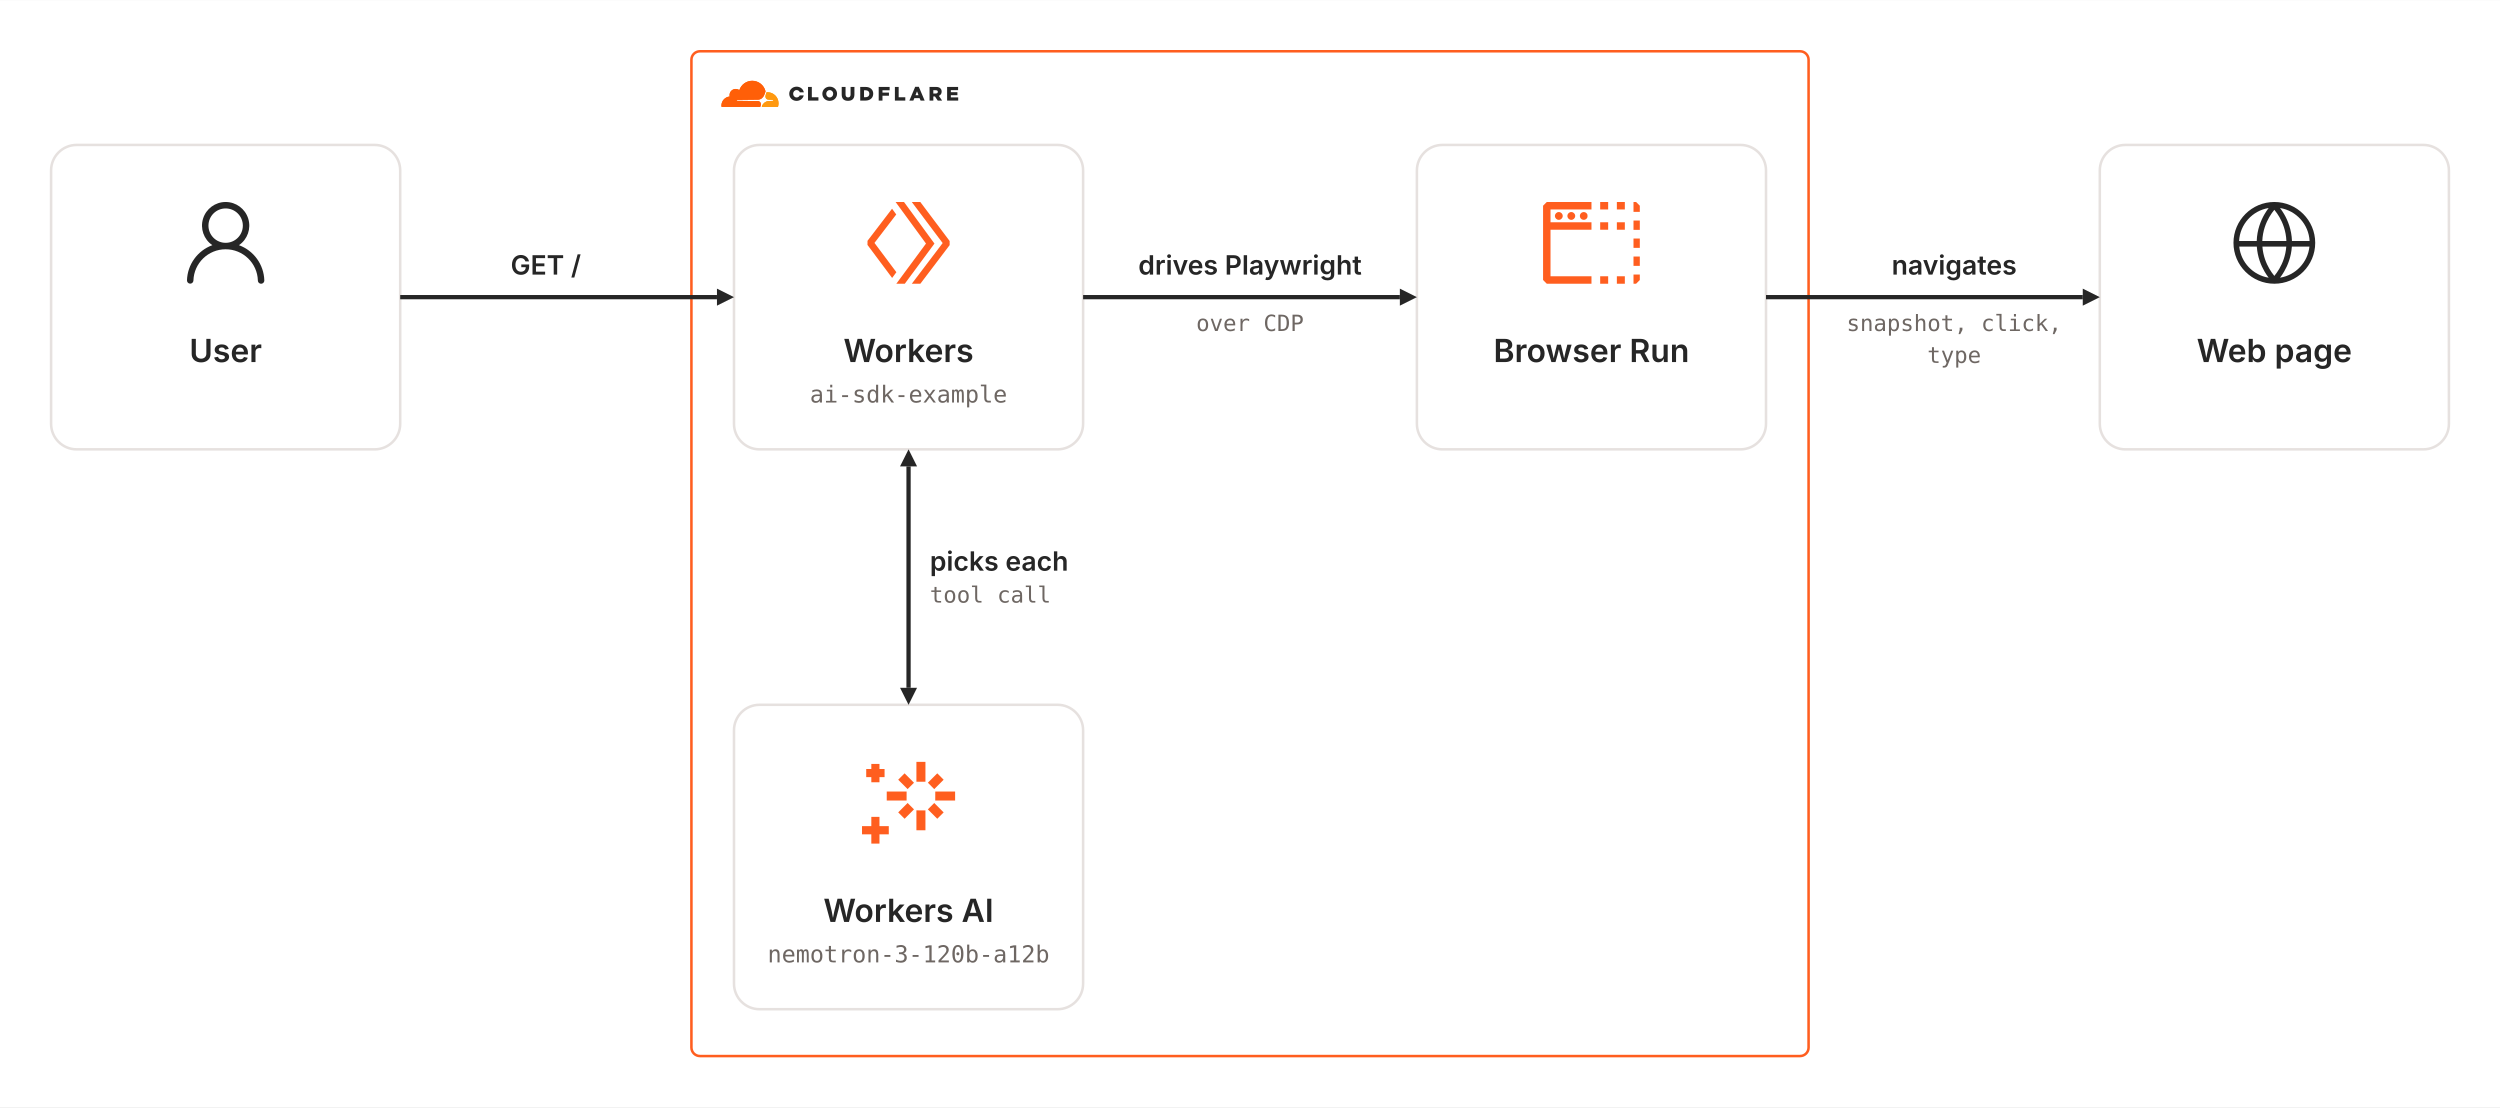
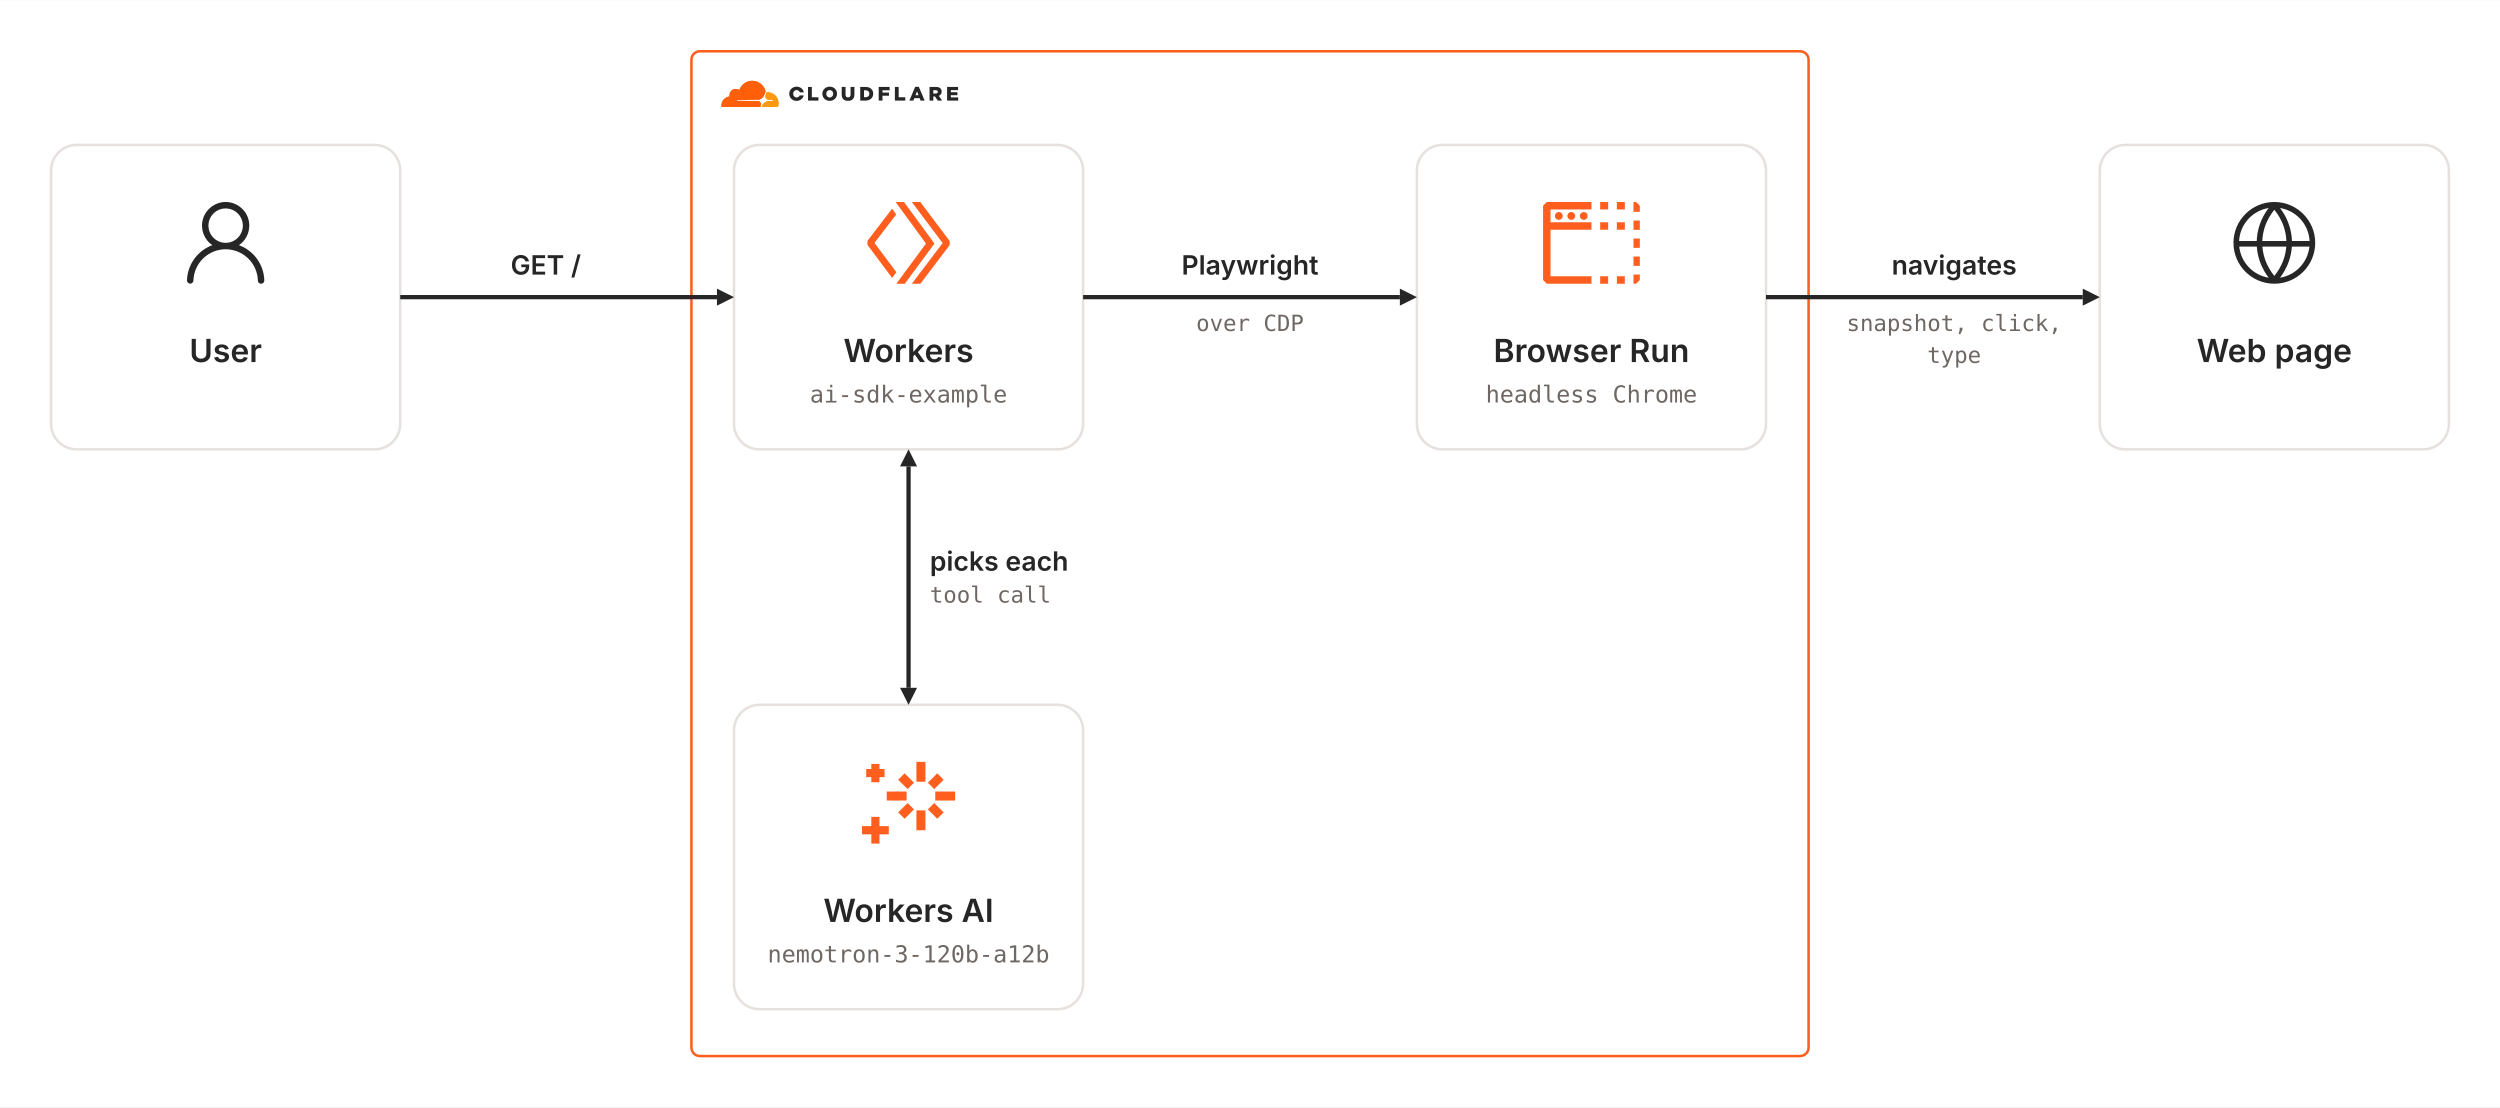
<svg xmlns="http://www.w3.org/2000/svg" width="1174" height="520" viewBox="16.0 -4.0 1174.4 520.0" style="background:#FFFFFF" role="img">
  <rect x="16.0" y="-4.0" width="1174.4" height="520.0" fill="#FFFFFF" />
  <rect data-boundary="cloudflare" x="340.8" y="20.0" width="524.8" height="472.0" rx="4" fill="none" stroke="#FF5E1F" stroke-width="1.2" />
-   <svg width="27.02" height="12.28" fill="#FF5E1F" viewBox="0 0 66 30" id="id7edfd-1" x="354.8" y="33.86" preserveAspectRatio="xMidYMid meet" data-icon="" aria-hidden="true">
-     <g clip-path="url(#id7edfd-1-clip0_746_2)">
+   <svg width="27.02" height="12.28" fill="#FF5E1F" viewBox="0 0 66 30" id="i99dd5d-1" x="354.8" y="33.86" preserveAspectRatio="xMidYMid meet" data-icon="" aria-hidden="true">
+     <g clip-path="url(#i99dd5d-1-clip0_746_2)">
      <path fill="#ff9910" d="M53.12 13.125c6.997 0 12.668 5.708 12.668 12.75 0 1.255-.18 2.468-.516 3.614a.72.72 0 0 1-.694.511H46.953a.375.375 0 0 1-.348-.51l.337-.882c1.076-2.833 4.146-5.154 6.987-5.29l5.384-.277a.543.543 0 0 0 .514-.544.543.543 0 0 0-.51-.544l-5.056-.299c-2.718-.14-4.046-2.56-3.315-5.081l.842-2.902a.72.72 0 0 1 .646-.527q.34-.02.686-.019" />
      <path fill="#ff5f08" d="M35.609 0c7.295 0 13.424 5.025 15.157 11.824.073.285.05.586-.054.862l-1.388 3.677c-1.076 2.833-3.842 5.29-6.97 5.29l-24.105.278a.533.533 0 0 0-.525.535c0 .293.234.531.524.535l23.765.316c2.724 0 4.046 2.56 3.316 5.081l-.307 1.061a.75.75 0 0 1-.716.541H.964a.71.71 0 0 1-.718-.646 11 11 0 0 1-.034-.854c0-5.476 4.166-9.973 9.482-10.456a7.2 7.2 0 0 1-.167-1.544c0-3.935 3.17-7.125 7.08-7.125 1.555 0 2.994.506 4.162 1.362C22.849 4.497 28.707 0 35.609 0" />
      <path fill="#ff9910" d="M53.12 13.125c6.997 0 12.668 5.708 12.668 12.75 0 1.255-.18 2.468-.516 3.614a.72.72 0 0 1-.694.511H46.953a.375.375 0 0 1-.348-.51l.337-.882c1.076-2.833 4.146-5.154 6.987-5.29l5.384-.277a.543.543 0 0 0 .514-.544.543.543 0 0 0-.51-.544l-5.056-.299c-2.718-.14-4.046-2.56-3.315-5.081l.842-2.902a.72.72 0 0 1 .646-.527q.34-.02.686-.019" />
      <path fill="#ff5f08" d="M35.609 0c7.295 0 13.424 5.025 15.157 11.824.073.285.05.586-.054.862l-1.388 3.677c-1.076 2.833-3.842 5.29-6.97 5.29l-24.105.278a.533.533 0 0 0-.525.535c0 .293.234.531.524.535l23.765.316c2.724 0 4.046 2.56 3.316 5.081l-.307 1.061a.75.75 0 0 1-.716.541H.964a.71.71 0 0 1-.718-.646 11 11 0 0 1-.034-.854c0-5.476 4.166-9.973 9.482-10.456a7.2 7.2 0 0 1-.167-1.544c0-3.935 3.17-7.125 7.08-7.125 1.555 0 2.994.506 4.162 1.362C22.849 4.497 28.707 0 35.609 0" />
    </g>
    <defs>
-       <clipPath id="id7edfd-1-clip0_746_2">
+       <clipPath id="i99dd5d-1-clip0_746_2">
        <path fill="#fff" d="M0 0h66v30H0z" />
      </clipPath>
    </defs>
  </svg>
-   <svg viewBox="0 0 719 59" fill="#262626" id="id7edfd-2" x="386.73" y="36.62" width="82.31" height="6.75" preserveAspectRatio="xMidYMid meet" data-icon="" aria-hidden="true">
+   <svg viewBox="0 0 719 59" fill="#262626" id="i99dd5d-2" x="386.73" y="36.62" width="82.31" height="6.75" preserveAspectRatio="xMidYMid meet" data-icon="" aria-hidden="true">
    <path d="M77.102 1.1H92.701V43.6H119.802V57.2H77.102V1.1Z" fill="#262626" />
    <path d="M135.898 29.3V29.2C135.898 13.1 148.898 0 166.198 0C183.498 0 196.298 12.9 196.298 29V29.2C196.298 45.3 183.298 58.4 165.998 58.4C148.798 58.3 135.898 45.4 135.898 29.3ZM180.498 29.3V29.2C180.498 21.1 174.698 14.1 166.098 14.1C157.598 14.1 151.898 21 151.898 29.1V29.3C151.898 37.4 157.698 44.4 166.198 44.4C174.798 44.3 180.498 37.4 180.498 29.3Z" fill="#262626" />
    <path d="M215.398 32.6V1.1H231.198V32.3C231.198 40.4 235.298 44.2 241.498 44.2C247.698 44.2 251.798 40.5 251.798 32.7V1.1H267.598V32.2C267.598 50.3 257.298 58.2 241.298 58.2C225.398 58.3 215.398 50.2 215.398 32.6Z" fill="#262626" />
    <path d="M291.398 1.1H313.098C333.098 1.1 344.798 12.6 344.798 28.8V29C344.798 45.2 332.998 57.2 312.798 57.2H291.498L291.398 1.1ZM313.298 43.4C322.598 43.4 328.798 38.3 328.798 29.2V29C328.798 20 322.598 14.8 313.298 14.8H306.998V43.3L313.298 43.4Z" fill="#262626" />
    <path d="M367.297 1.1H412.197V14.8H382.797V24.3H409.397V37.2H382.797V57.2H367.297V1.1Z" fill="#262626" />
    <path d="M433.797 1.1H449.297V43.6H476.497V57.2H433.797V1.1Z" fill="#262626" />
    <path d="M517.097 0.699H532.097L555.997 57.199H539.297L535.197 47.199H513.597L509.597 57.199H493.297L517.097 0.699ZM530.797 35.099L524.597 19.199L518.297 35.099H530.797Z" fill="#262626" />
    <path d="M576 1.1H602.5C611.1 1.1 617 3.3 620.8 7.2C624.1 10.4 625.8 14.7 625.8 20.3V20.5C625.8 29.1 621.2 34.8 614.3 37.7L627.7 57.3H609.7L598.4 40.3H591.6V57.3H576.1L576 1.1ZM601.8 28.1C607.1 28.1 610.1 25.5 610.1 21.5V21.2C610.1 16.8 606.9 14.6 601.7 14.6H591.5V28.1H601.8Z" fill="#262626" />
    <path d="M648.203 1.1H693.303V14.4H663.603V22.8H690.503V35.1H663.603V44H693.703V57.2H648.203V1.1Z" fill="#262626" />
    <path d="M43.1 35.9C40.9 40.8 36.3 44.3 30.3 44.3C21.8 44.3 16 37.2 16 29.2V29C16 20.9 21.7 14 30.2 14C36.6 14 41.5 17.9 43.5 23.3H59.9C57.3 9.9 45.5 0 30.3 0C13 0 0 13.1 0 29.2V29.4C0 45.5 12.8 58.4 30.1 58.4C44.9 58.4 56.5 48.8 59.5 36L43.1 35.9Z" fill="#262626" />
  </svg>
  <g data-node-id="user">
    <rect x="40.0" y="64.0" width="164.0" height="143.0" rx="12" fill="#FFFFFF" stroke="#E6E1DF" stroke-width="1.2" />
-     <svg width="48.46" height="48.46" viewBox="0 0 24 24" id="id7edfd-3" x="97.77" y="85.75" preserveAspectRatio="xMidYMid meet" data-icon="" aria-hidden="true" fill="#262626">
+     <svg width="48.46" height="48.46" viewBox="0 0 24 24" id="i99dd5d-3" x="97.77" y="85.75" preserveAspectRatio="xMidYMid meet" data-icon="" aria-hidden="true" fill="#262626">
      <path d="M12 2.5a5.5 5.5 0 0 1 3.096 10.047 9.005 9.005 0 0 1 5.9 8.181.75.75 0 1 1-1.499.044 7.5 7.5 0 0 0-14.993 0 .75.75 0 0 1-1.5-.045 9.005 9.005 0 0 1 5.9-8.18A5.5 5.5 0 0 1 12 2.5ZM8 8a4 4 0 1 0 8 0 4 4 0 0 0-8 0Z" />
    </svg>
    <text x="122.0" y="166.0" font-family="'Inter Variable', 'Inter', system-ui, -apple-system, 'Segoe UI', Roboto, sans-serif" font-size="15" fill="#262626" font-weight="600" text-anchor="middle">User</text>
  </g>
  <g data-node-id="worker">
    <rect x="360.8" y="64.0" width="164.0" height="143.0" rx="12" fill="#FFFFFF" stroke="#E6E1DF" stroke-width="1.2" />
-     <svg width="48.25" height="48.25" viewBox="1.379 1.886 45.235 45.235" id="id7edfd-4" x="418.68" y="85.88" preserveAspectRatio="xMidYMid meet" data-icon="" aria-hidden="true" fill="#FF5E1F">
+     <svg width="48.25" height="48.25" viewBox="1.379 1.886 45.235 45.235" id="i99dd5d-4" x="418.68" y="85.88" preserveAspectRatio="xMidYMid meet" data-icon="" aria-hidden="true" fill="#FF5E1F">
      <path d="m18.63 37.418-9.645-12.9 9.592-12.533-1.852-2.527L5.917 23.595l-.015 1.808 10.86 14.542z" />
      <path d="M21.997 6.503h-3.712l13.387 18.3-13.072 17.7h3.735L35.4 24.81z" />
      <path d="M29.175 6.503h-3.758l13.598 18.082-13.598 17.918h3.765l12.908-17.01v-1.808z" />
    </svg>
    <text x="442.8" y="166.0" font-family="'Inter Variable', 'Inter', system-ui, -apple-system, 'Segoe UI', Roboto, sans-serif" font-size="15" fill="#262626" font-weight="600" text-anchor="middle">Workers</text>
    <text x="442.8" y="185.0" font-family="'JetBrains Mono Variable', 'JetBrains Mono', ui-monospace, 'Cascadia Code', 'Source Code Pro', Menlo, Consolas, monospace" font-size="11" fill="#6E6763" font-weight="400" text-anchor="middle">ai-sdk-example</text>
  </g>
  <g data-node-id="browser">
    <rect x="681.6" y="64.0" width="164.0" height="143.0" rx="12" fill="#FFFFFF" stroke="#E6E1DF" stroke-width="1.2" />
-     <svg width="56.81" height="56.81" viewBox="-0.455 0.175 64.95 64.95" id="id7edfd-5" x="735.19" y="81.59" preserveAspectRatio="xMidYMid meet" data-icon="" aria-hidden="true" fill="#FF5E1F">
+     <svg width="56.81" height="56.81" viewBox="-0.455 0.175 64.95 64.95" id="i99dd5d-5" x="735.19" y="81.59" preserveAspectRatio="xMidYMid meet" data-icon="" aria-hidden="true" fill="#FF5E1F">
      <path d="M23.3 18.2a2.1 2.1 0 1 1-4.2 0 2.1 2.1 0 0 1 4.2 0m-6.7 0a2.1 2.1 0 1 1-4.2 0 2.1 2.1 0 0 1 4.2 0m13.3-.61a2.1 2.1 0 1 0 0 1.22zm28.1-1.6V12.7l-2-2h-1.39v5.29zm0 9.67v-4.99h-3.39v4.99zm0 9.67v-4.99h-3.39v4.99zM58 45v-4.99h-3.39V45zm-3.39 9.6H56l2-2v-2.93h-3.39zm-17.9-4H41v4h-4.29zm8.96 0h4.29v4h-4.29zm-8.96-29H41v4h-4.29zm8.96 0h4.29v4h-4.29zm4.29-6.9h-4.29v-4h4.29zm-8.96 0h-4.29v-4H41zm-8.96-4h-24l-2 2v39.9l2 2h24v-4h-22v-25h22v-4h-22v-6.9h22z" />
    </svg>
    <text x="763.6" y="166.0" font-family="'Inter Variable', 'Inter', system-ui, -apple-system, 'Segoe UI', Roboto, sans-serif" font-size="15" fill="#262626" font-weight="600" text-anchor="middle">Browser Run</text>
+     <text x="763.6" y="185.0" font-family="'JetBrains Mono Variable', 'JetBrains Mono', ui-monospace, 'Cascadia Code', 'Source Code Pro', Menlo, Consolas, monospace" font-size="11" fill="#6E6763" font-weight="400" text-anchor="middle">headless Chrome</text>
  </g>
  <g data-node-id="page">
    <rect x="1002.4" y="64.0" width="164.0" height="143.0" rx="12" fill="#FFFFFF" stroke="#E6E1DF" stroke-width="1.2" />
-     <svg width="41.89" height="41.89" viewBox="0 0 24 24" id="id7edfd-6" x="1063.45" y="89.05" preserveAspectRatio="xMidYMid meet" data-icon="" aria-hidden="true" fill="#262626">
+     <svg width="41.89" height="41.89" viewBox="0 0 24 24" id="i99dd5d-6" x="1063.45" y="89.05" preserveAspectRatio="xMidYMid meet" data-icon="" aria-hidden="true" fill="#262626">
      <path d="M12 1c6.075 0 11 4.925 11 11s-4.925 11-11 11S1 18.075 1 12 5.925 1 12 1Zm3.241 10.5v-.001c-.1-2.708-.992-4.904-1.89-6.452a13.919 13.919 0 0 0-1.304-1.88L12 3.11l-.047.059c-.354.425-.828 1.06-1.304 1.88-.898 1.547-1.79 3.743-1.89 6.451Zm-12.728 0h4.745c.1-3.037 1.1-5.49 2.093-7.204.39-.672.78-1.233 1.119-1.673C6.11 3.329 2.746 7 2.513 11.5Zm18.974 0C21.254 7 17.89 3.329 13.53 2.623c.339.44.729 1.001 1.119 1.673.993 1.714 1.993 4.167 2.093 7.204ZM8.787 13c.182 2.478 1.02 4.5 1.862 5.953.382.661.818 1.29 1.304 1.88l.047.057.047-.059c.354-.425.828-1.06 1.304-1.88.842-1.451 1.679-3.471 1.862-5.951Zm-1.504 0H2.552a9.505 9.505 0 0 0 7.918 8.377 15.773 15.773 0 0 1-1.119-1.673C8.413 18.085 7.47 15.807 7.283 13Zm9.434 0c-.186 2.807-1.13 5.085-2.068 6.704-.39.672-.78 1.233-1.118 1.673A9.506 9.506 0 0 0 21.447 13Z" />
    </svg>
    <text x="1084.4" y="166.0" font-family="'Inter Variable', 'Inter', system-ui, -apple-system, 'Segoe UI', Roboto, sans-serif" font-size="15" fill="#262626" font-weight="600" text-anchor="middle">Web page</text>
  </g>
  <g data-node-id="ai">
    <rect x="360.8" y="327.0" width="164.0" height="143.0" rx="12" fill="#FFFFFF" stroke="#E6E1DF" stroke-width="1.2" />
-     <svg aria-hidden="true" width="54.67" height="54.67" viewBox="-1.375 -1.29 18.75 18.75" id="id7edfd-7" x="415.47" y="345.67" preserveAspectRatio="xMidYMid meet" data-icon="" fill="#FF5E1F">
+     <svg aria-hidden="true" width="54.67" height="54.67" viewBox="-1.375 -1.29 18.75 18.75" id="i99dd5d-7" x="415.47" y="345.67" preserveAspectRatio="xMidYMid meet" data-icon="" fill="#FF5E1F">
      <path d="M10.72 1.5H9.265v3.198l1.455.004zM7.36 3.347l1.516 1.517-1.032 1.025-1.513-1.513 1.03-1.029ZM4.485 6.28h3.202l-.005 1.455H4.485zm1.848 3.36 1.515-1.516 1.026 1.032-1.512 1.512-1.03-1.029Zm2.932 2.875V9.313l1.455.005v3.197zm3.36-1.845-1.517-1.517 1.032-1.026 1.514 1.514zM15.5 7.735h-3.202l.005-1.455H15.5zm-1.847-3.359-1.516 1.516-1.025-1.032 1.513-1.513 1.028 1.03ZM2 1.829v.82h-.822v1.315H2v.821h1.314v-.82h.821V2.65h-.821v-.821zm0 12.842v-1.5H.5v-1.314H2v-1.499h1.314v1.499h1.5v1.314h-1.5v1.5z" />
    </svg>
    <text x="442.8" y="429.0" font-family="'Inter Variable', 'Inter', system-ui, -apple-system, 'Segoe UI', Roboto, sans-serif" font-size="15" fill="#262626" font-weight="600" text-anchor="middle">Workers AI</text>
    <text x="442.8" y="448.0" font-family="'JetBrains Mono Variable', 'JetBrains Mono', ui-monospace, 'Cascadia Code', 'Source Code Pro', Menlo, Consolas, monospace" font-size="11" fill="#6E6763" font-weight="400" text-anchor="middle">nemotron-3-120b-a12b</text>
  </g>
  <g data-edge-from="user" data-edge-to="worker">
    <polyline points="204,135.5 352.8,135.5" fill="none" stroke="#262626" stroke-width="2" stroke-linejoin="miter" />
    <polygon points="360.8,135.5 352.8,131.5 352.8,139.5" fill="#262626" />
    <text x="272.4" y="124.9" font-family="'Inter Variable', 'Inter', system-ui, -apple-system, 'Segoe UI', Roboto, sans-serif" font-size="12.5" fill="#262626" font-weight="600" text-anchor="middle">GET /</text>
  </g>
  <g data-edge-from="worker" data-edge-to="browser">
    <polyline points="524.8,135.5 673.6,135.5" fill="none" stroke="#262626" stroke-width="2" stroke-linejoin="miter" />
    <polygon points="681.6,135.5 673.6,131.5 673.6,139.5" fill="#262626" />
-     <text x="603.2" y="124.9" font-family="'Inter Variable', 'Inter', system-ui, -apple-system, 'Segoe UI', Roboto, sans-serif" font-size="12.5" fill="#262626" font-weight="600" text-anchor="middle">drives Playwright</text>
+     <text x="603.2" y="124.9" font-family="'Inter Variable', 'Inter', system-ui, -apple-system, 'Segoe UI', Roboto, sans-serif" font-size="12.5" fill="#262626" font-weight="600" text-anchor="middle">Playwright</text>
    <text x="603.2" y="151.4" font-family="'JetBrains Mono Variable', 'JetBrains Mono', ui-monospace, 'Cascadia Code', 'Source Code Pro', Menlo, Consolas, monospace" font-size="10.5" fill="#6E6763" font-weight="400" text-anchor="middle">over CDP</text>
  </g>
  <g data-edge-from="browser" data-edge-to="page">
    <polyline points="845.6,135.5 994.4,135.5" fill="none" stroke="#262626" stroke-width="2" stroke-linejoin="miter" />
    <polygon points="1002.4,135.5 994.4,131.5 994.4,139.5" fill="#262626" />
    <text x="934.0" y="124.9" font-family="'Inter Variable', 'Inter', system-ui, -apple-system, 'Segoe UI', Roboto, sans-serif" font-size="12.5" fill="#262626" font-weight="600" text-anchor="middle">navigates</text>
    <text x="934.0" y="151.4" font-family="'JetBrains Mono Variable', 'JetBrains Mono', ui-monospace, 'Cascadia Code', 'Source Code Pro', Menlo, Consolas, monospace" font-size="10.5" fill="#6E6763" font-weight="400" text-anchor="middle">snapshot, click,</text>
    <text x="934.0" y="166.4" font-family="'JetBrains Mono Variable', 'JetBrains Mono', ui-monospace, 'Cascadia Code', 'Source Code Pro', Menlo, Consolas, monospace" font-size="10.5" fill="#6E6763" font-weight="400" text-anchor="middle">type</text>
  </g>
  <g data-edge-from="worker" data-edge-to="ai">
    <polyline points="442.8,215 442.8,319" fill="none" stroke="#262626" stroke-width="2" stroke-linejoin="miter" />
    <polygon points="442.8,327 446.8,319 438.8,319" fill="#262626" />
    <polygon points="442.8,207 438.8,215 446.8,215" fill="#262626" />
    <text x="452.8" y="264.0" font-family="'Inter Variable', 'Inter', system-ui, -apple-system, 'Segoe UI', Roboto, sans-serif" font-size="12.5" fill="#262626" font-weight="600" text-anchor="start">picks each</text>
    <text x="452.8" y="279.0" font-family="'JetBrains Mono Variable', 'JetBrains Mono', ui-monospace, 'Cascadia Code', 'Source Code Pro', Menlo, Consolas, monospace" font-size="10.5" fill="#6E6763" font-weight="400" text-anchor="start">tool call</text>
  </g>
</svg>
